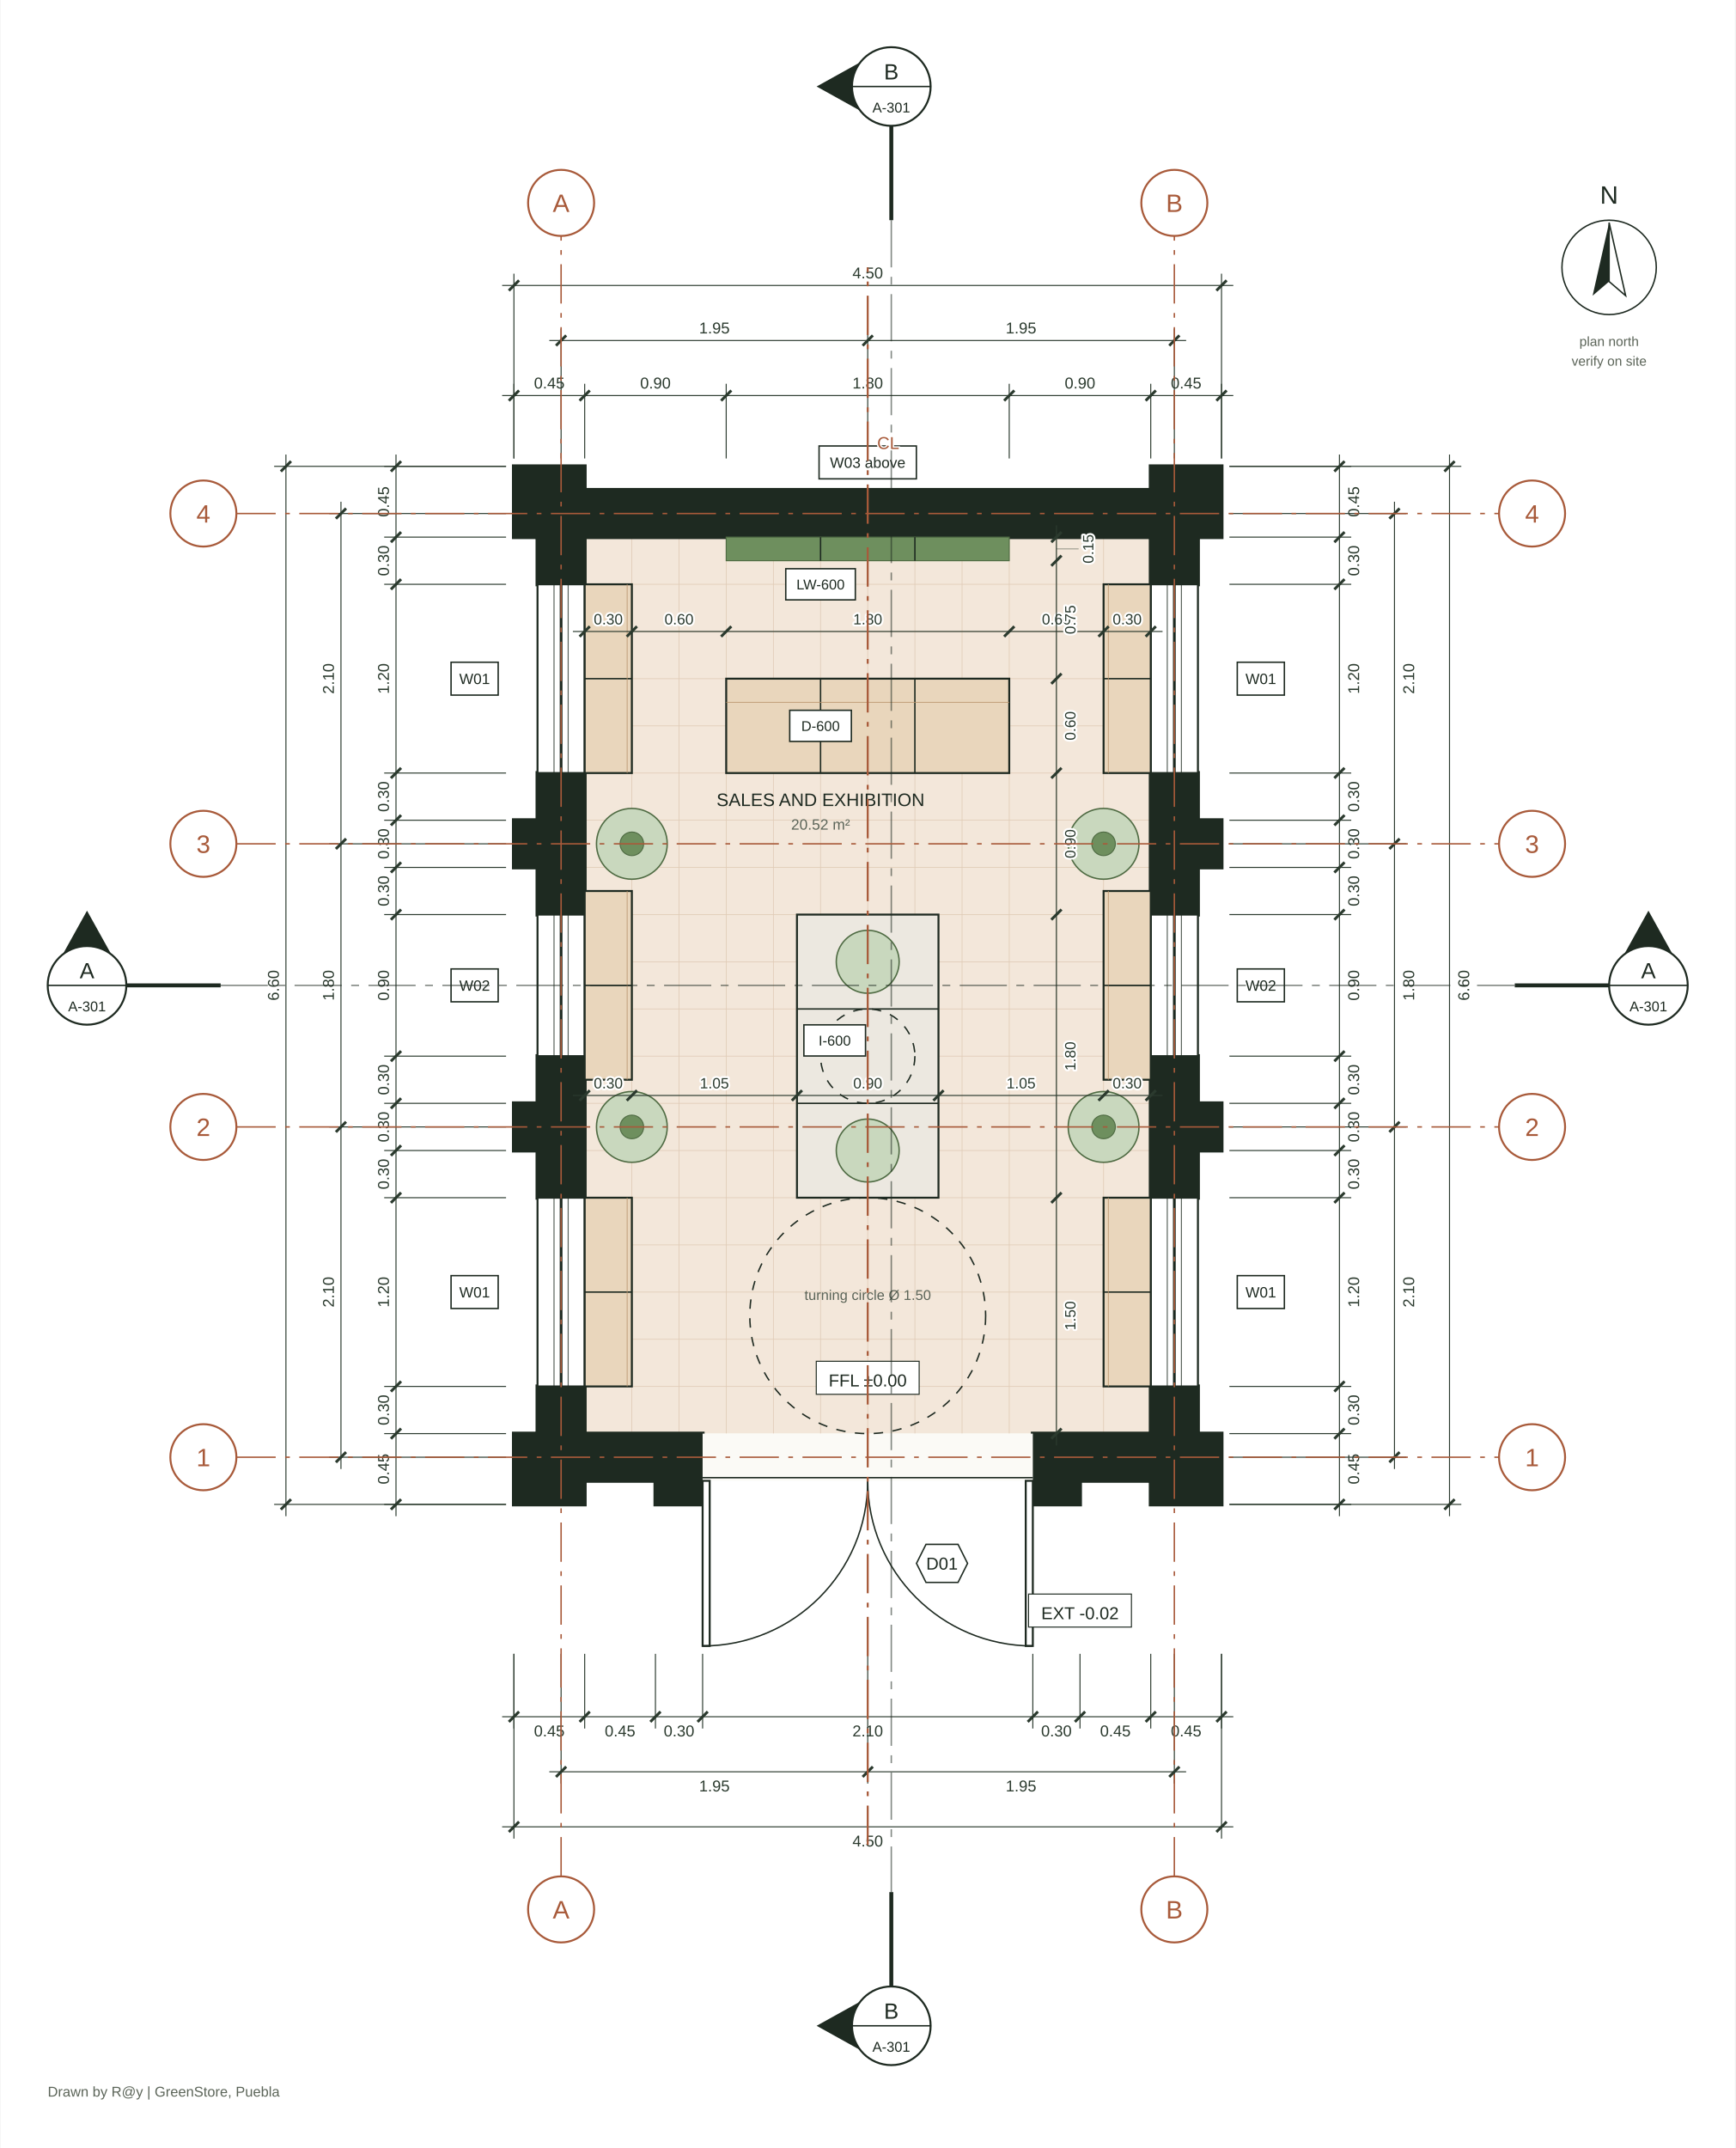
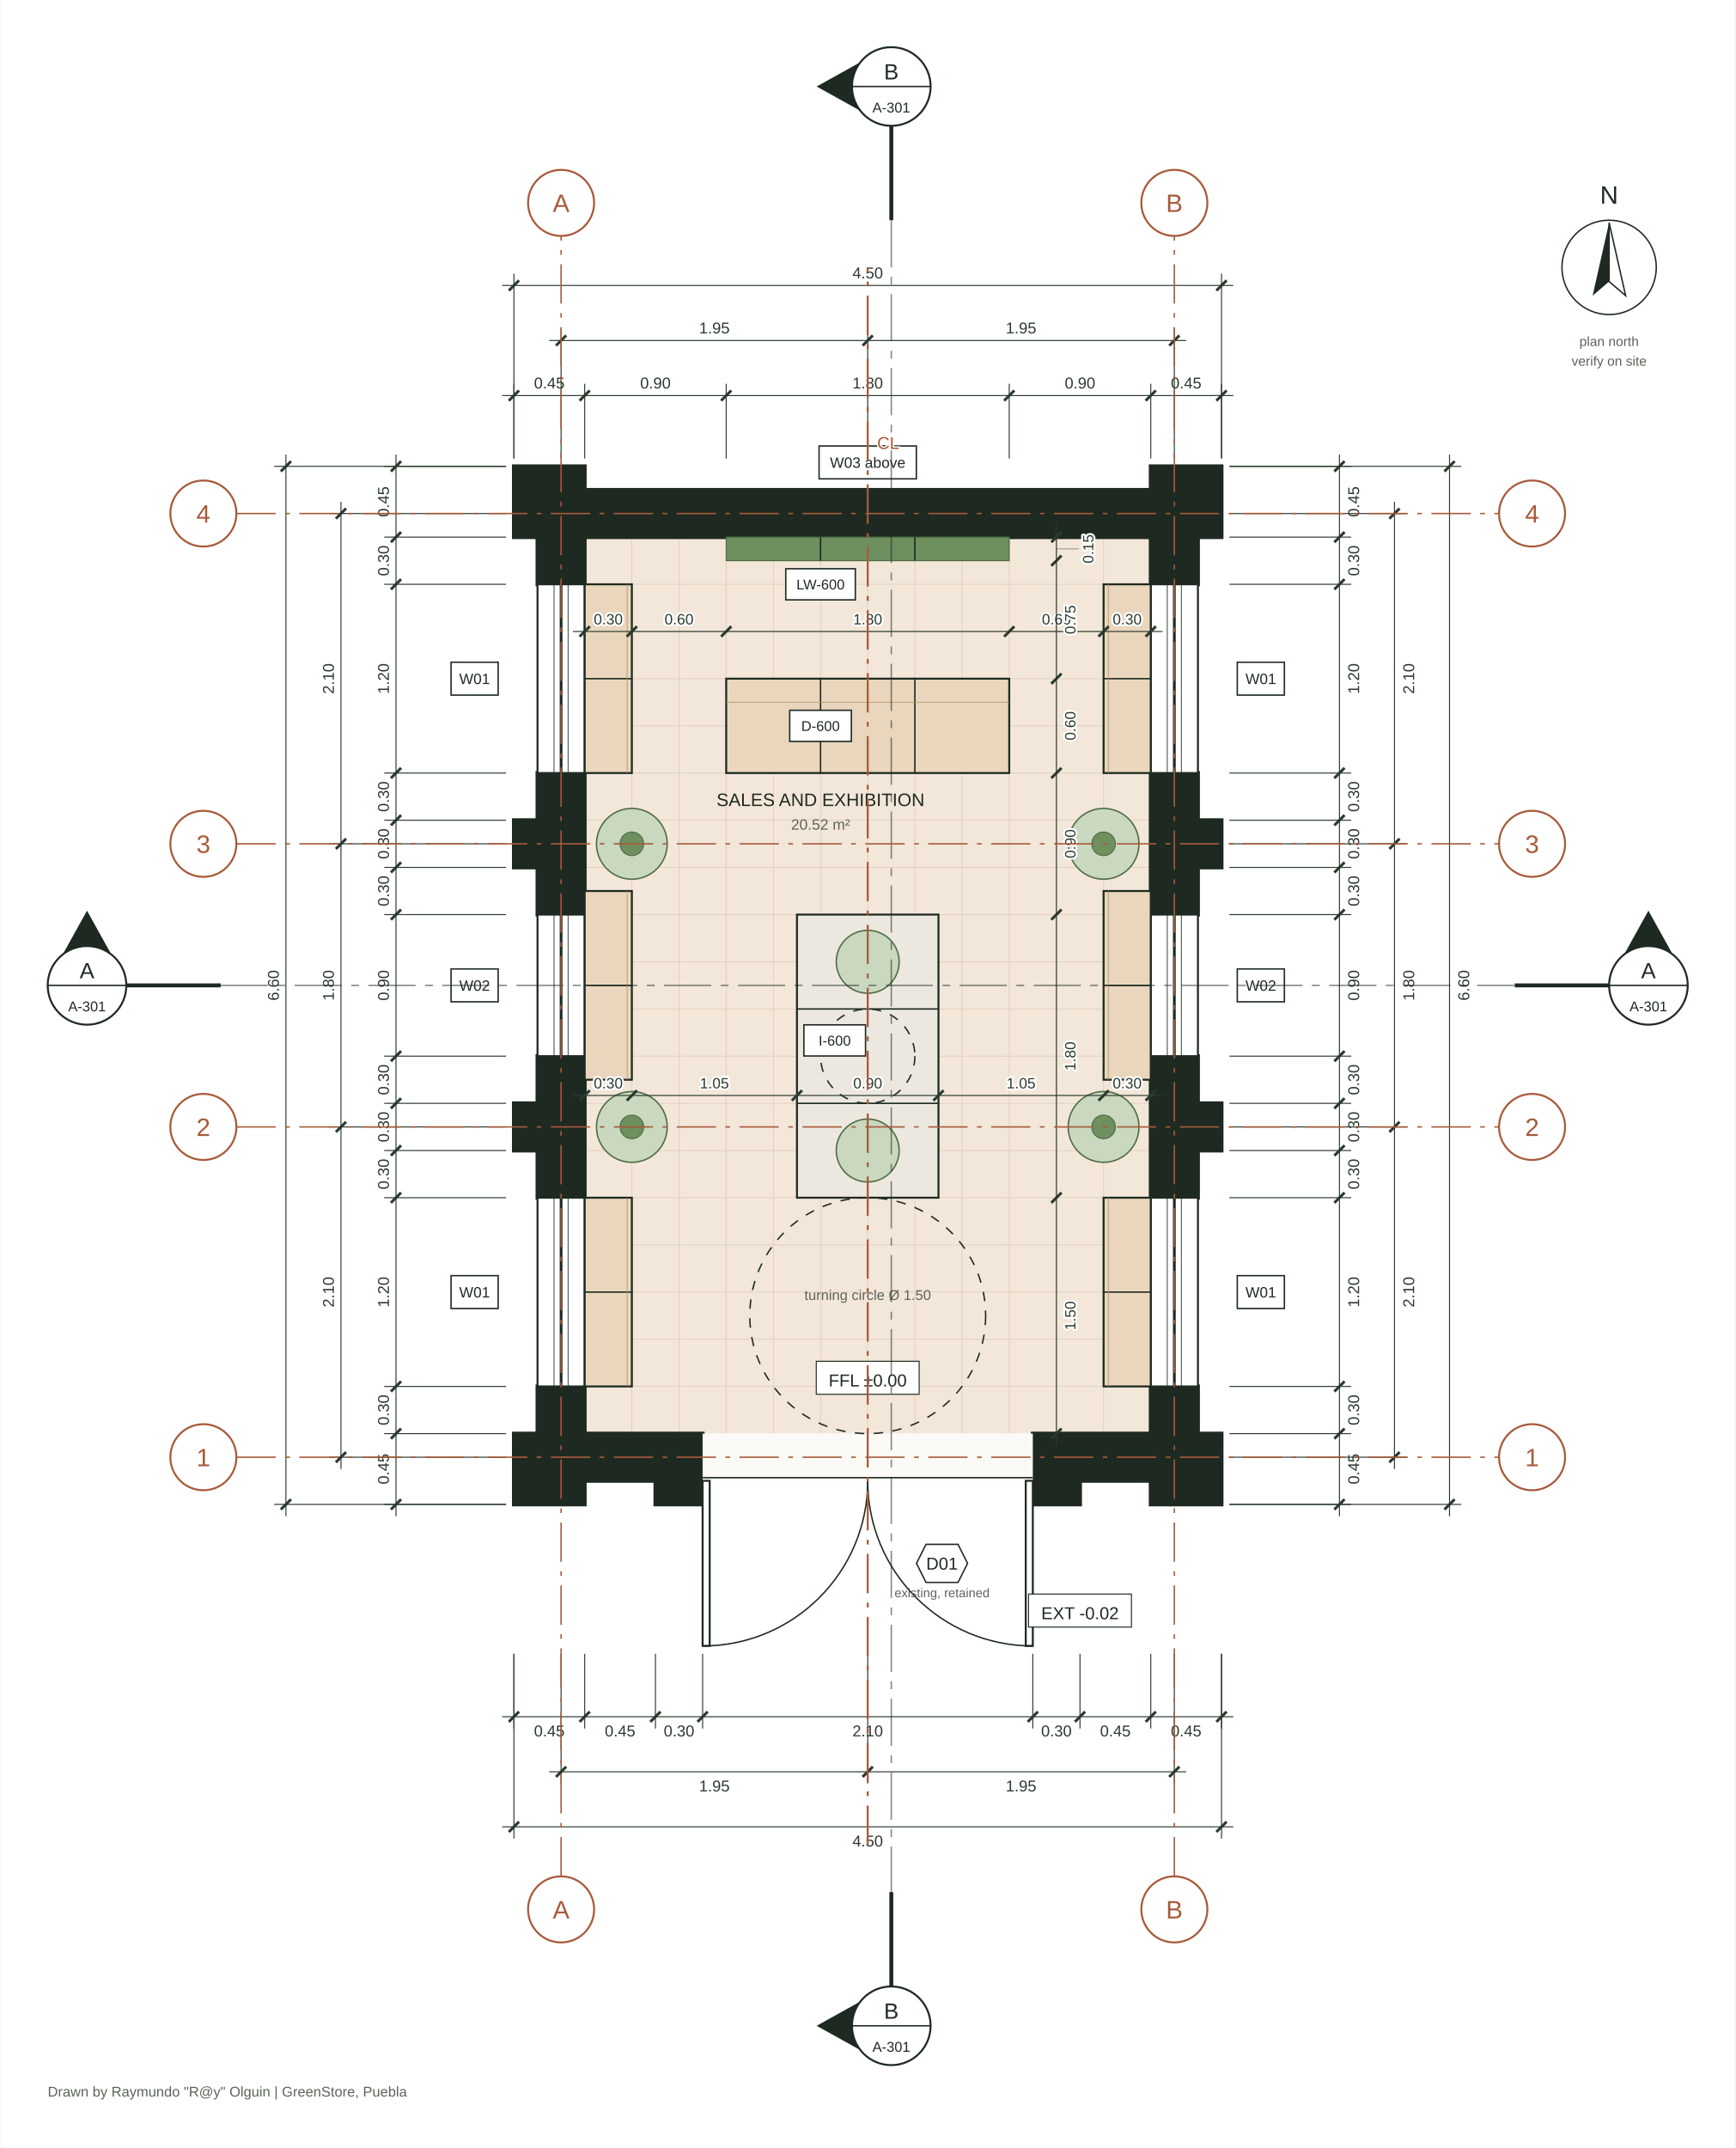
- <svg xmlns="http://www.w3.org/2000/svg" viewBox="-3715 -9115 11030 13657" width="834" height="1032" role="img" aria-label="Dimensioned floor plan at 1:50 with axes A-B and 1-4: new 2.10 m double entrance door on the main axis, central island, modular shelving in front of the side windows, counter and living wall, three levels of dimensions on every side">
+ <svg xmlns="http://www.w3.org/2000/svg" viewBox="-3715 -9115 11030 13657" width="834" height="1032" role="img" aria-label="Dimensioned floor plan at 1:50 with axes A-B and 1-4: existing 2.10 m double entrance door, retained on the main axis, central island, modular shelving in front of the side windows, counter and living wall, three levels of dimensions on every side">
  <defs>
    <style>
.cutfill{fill:#1E2A21;stroke:#1E2A21;stroke-width:25}
.cut{stroke:#1E2A21;stroke-width:35;stroke-dasharray:300 60 50 60;fill:none}
.heavy{stroke:#1E2A21;stroke-width:25;fill:none}
.med{stroke:#1E2A21;stroke-width:17.5;fill:none}
.thin{stroke:#1E2A21;stroke-width:9;fill:none}
.fine{stroke:#1E2A21;stroke-width:6.5;fill:none;opacity:.75}
.hidden{stroke:#1E2A21;stroke-width:9;fill:none;stroke-dasharray:60 60}
.solid{fill:#1E2A21;stroke:none}
.axis{stroke:#A85A3A;stroke-width:9;stroke-dasharray:250 60 30 60;fill:none}
.cl{stroke:#A85A3A;stroke-width:12.5;stroke-dasharray:250 60 30 60;fill:none}
.bubble{fill:#FFFFFF;stroke:#A85A3A;stroke-width:12.5}
.bubt{fill:#A85A3A;font-family:Jost, 'Helvetica Neue', Arial, sans-serif;paint-order:stroke;stroke:#FFFFFF;stroke-width:17.5}
.dim{stroke:#2B3A2E;stroke-width:6.5;fill:none}
.leader{stroke:#2B3A2E;stroke-width:4.5;fill:none;opacity:.6}
.tick{stroke:#2B3A2E;stroke-width:17.5}
.dimt{fill:#2B3A2E;font-family:Jost, 'Helvetica Neue', Arial, sans-serif;paint-order:stroke;stroke:#FFFFFF;stroke-width:25;stroke-linejoin:round}
.t{fill:#1E2A21;font-family:Jost, 'Helvetica Neue', Arial, sans-serif}
.sub{fill:#5B6458;font-family:Jost, 'Helvetica Neue', Arial, sans-serif}
.lvlt{fill:#1E2A21;font-family:Jost, 'Helvetica Neue', Arial, sans-serif;font-weight:500}
.lvll{fill:#5B6458;font-family:Jost, 'Helvetica Neue', Arial, sans-serif}
.lvltri{fill:#1E2A21}
.lvlbox{fill:#FFFFFF;stroke:#1E2A21;stroke-width:6.5}
.tagbox{fill:#FFFFFF;stroke:#1E2A21;stroke-width:9}
.tagt{fill:#1E2A21;font-family:Jost, 'Helvetica Neue', Arial, sans-serif;font-weight:500}
.floor{fill:#F3E7DA;stroke:none}
.tile{stroke:#E0CBB6;stroke-width:4.5;fill:none}
.grid600{stroke:#C79C7D;stroke-width:6.5;fill:none}
.wood{fill:#E9D6BC;stroke:#1E2A21;stroke-width:12.5}
.woodl{stroke:#B8936B;stroke-width:4.5;fill:none}
.stone{fill:#ECE8E0;stroke:#1E2A21;stroke-width:12.5}
.glass{fill:#E3EEF0;stroke:#1E2A21;stroke-width:6.5}
.green{fill:#6E8F5E;stroke:#4F6B43;stroke-width:6.5}
.greenl{fill:#C9D8BE;stroke:#4F6B43;stroke-width:9}
.soil{fill:#8B6A4E;stroke:none}
.earth{fill:url(#earth);stroke:none}
.white{fill:#FFFFFF;stroke:#1E2A21;stroke-width:12.5}
.paper{fill:#FBFAF6;stroke:none}
.water{stroke:#3F7FA8;stroke-width:17.5;fill:none}
.drip{stroke:#3F7FA8;stroke-width:17.5;fill:none;stroke-dasharray:17.5 60;stroke-linecap:round}
.drain{stroke:#8B5E3C;stroke-width:12.5;fill:none;stroke-dasharray:60 30}
.circuit{stroke:#55605A;stroke-width:6.5;fill:none;stroke-dasharray:30 30}
.light{fill:#F2D58C;stroke:#1E2A21;stroke-width:9}
.cove{stroke:#C9922E;stroke-width:25;fill:none}
.zone{stroke:none}
.path{fill:#E6DCCB;stroke:#B9A88E;stroke-width:6.5}
.plaza{fill:#E9C9AE;stroke:#B98E6C;stroke-width:6.5}
.bed{stroke:#4F6B43;stroke-width:9}
.canopy{fill:#6E8F5E;fill-opacity:.22;stroke:#4F6B43;stroke-width:9;stroke-dasharray:60 30}
</style>
    <pattern id="earth" patternUnits="userSpaceOnUse" width="75" height="75" patternTransform="rotate(45)">
      <line x1="0" y1="0" x2="0" y2="75" stroke="#8B6A4E" stroke-width="6" />
    </pattern>
  </defs>
  <rect x="-3715" y="-9115" width="11030" height="13657" fill="#FFFFFF" />
  <rect x="0" y="-5700" width="3600" height="5700" class="floor" />
  <line x1="300" y1="0" x2="300" y2="-5700" class="tile" />
  <line x1="600" y1="0" x2="600" y2="-5700" class="tile" />
  <line x1="900" y1="0" x2="900" y2="-5700" class="tile" />
  <line x1="1200" y1="0" x2="1200" y2="-5700" class="tile" />
  <line x1="1500" y1="0" x2="1500" y2="-5700" class="tile" />
  <line x1="1800" y1="0" x2="1800" y2="-5700" class="tile" />
  <line x1="2100" y1="0" x2="2100" y2="-5700" class="tile" />
  <line x1="2400" y1="0" x2="2400" y2="-5700" class="tile" />
  <line x1="2700" y1="0" x2="2700" y2="-5700" class="tile" />
  <line x1="3000" y1="0" x2="3000" y2="-5700" class="tile" />
  <line x1="3300" y1="0" x2="3300" y2="-5700" class="tile" />
  <line x1="0" y1="-300" x2="3600" y2="-300" class="tile" />
  <line x1="0" y1="-600" x2="3600" y2="-600" class="tile" />
  <line x1="0" y1="-900" x2="3600" y2="-900" class="tile" />
  <line x1="0" y1="-1200" x2="3600" y2="-1200" class="tile" />
  <line x1="0" y1="-1500" x2="3600" y2="-1500" class="tile" />
  <line x1="0" y1="-1800" x2="3600" y2="-1800" class="tile" />
  <line x1="0" y1="-2100" x2="3600" y2="-2100" class="tile" />
  <line x1="0" y1="-2400" x2="3600" y2="-2400" class="tile" />
  <line x1="0" y1="-2700" x2="3600" y2="-2700" class="tile" />
  <line x1="0" y1="-3000" x2="3600" y2="-3000" class="tile" />
  <line x1="0" y1="-3300" x2="3600" y2="-3300" class="tile" />
  <line x1="0" y1="-3600" x2="3600" y2="-3600" class="tile" />
  <line x1="0" y1="-3900" x2="3600" y2="-3900" class="tile" />
  <line x1="0" y1="-4200" x2="3600" y2="-4200" class="tile" />
  <line x1="0" y1="-4500" x2="3600" y2="-4500" class="tile" />
  <line x1="0" y1="-4800" x2="3600" y2="-4800" class="tile" />
  <line x1="0" y1="-5100" x2="3600" y2="-5100" class="tile" />
  <line x1="0" y1="-5400" x2="3600" y2="-5400" class="tile" />
  <rect x="-300" y="0" width="1050" height="300" class="cutfill" />
  <rect x="2850" y="0" width="1050" height="300" class="cutfill" />
  <rect x="-300" y="-6000" width="4200" height="300" class="cutfill" />
  <rect x="-300" y="-300" width="300" height="600" class="cutfill" />
  <rect x="-300" y="-2400" width="300" height="900" class="cutfill" />
  <rect x="-300" y="-4200" width="300" height="900" class="cutfill" />
  <rect x="-300" y="-6000" width="300" height="600" class="cutfill" />
  <rect x="-300" y="-1500" width="300" height="1200" class="white" />
  <line x1="-150" y1="-300" x2="-150" y2="-1500" class="med" />
  <line x1="-195" y1="-300" x2="-195" y2="-1500" class="fine" />
  <line x1="-105" y1="-300" x2="-105" y2="-1500" class="fine" />
  <rect x="-300" y="-3300" width="300" height="900" class="white" />
  <line x1="-150" y1="-2400" x2="-150" y2="-3300" class="med" />
  <line x1="-195" y1="-2400" x2="-195" y2="-3300" class="fine" />
  <line x1="-105" y1="-2400" x2="-105" y2="-3300" class="fine" />
  <rect x="-300" y="-5400" width="300" height="1200" class="white" />
  <line x1="-150" y1="-4200" x2="-150" y2="-5400" class="med" />
  <line x1="-195" y1="-4200" x2="-195" y2="-5400" class="fine" />
  <line x1="-105" y1="-4200" x2="-105" y2="-5400" class="fine" />
  <rect x="3600" y="-300" width="300" height="600" class="cutfill" />
  <rect x="3600" y="-2400" width="300" height="900" class="cutfill" />
  <rect x="3600" y="-4200" width="300" height="900" class="cutfill" />
  <rect x="3600" y="-6000" width="300" height="600" class="cutfill" />
  <rect x="3600" y="-1500" width="300" height="1200" class="white" />
  <line x1="3750" y1="-300" x2="3750" y2="-1500" class="med" />
  <line x1="3705" y1="-300" x2="3705" y2="-1500" class="fine" />
  <line x1="3795" y1="-300" x2="3795" y2="-1500" class="fine" />
  <rect x="3600" y="-3300" width="300" height="900" class="white" />
  <line x1="3750" y1="-2400" x2="3750" y2="-3300" class="med" />
  <line x1="3705" y1="-2400" x2="3705" y2="-3300" class="fine" />
  <line x1="3795" y1="-2400" x2="3795" y2="-3300" class="fine" />
  <rect x="3600" y="-5400" width="300" height="1200" class="white" />
  <line x1="3750" y1="-4200" x2="3750" y2="-5400" class="med" />
  <line x1="3705" y1="-4200" x2="3705" y2="-5400" class="fine" />
  <line x1="3795" y1="-4200" x2="3795" y2="-5400" class="fine" />
  <rect x="-450" y="0" width="450" height="450" class="cutfill" />
  <rect x="3600" y="0" width="450" height="450" class="cutfill" />
  <rect x="-450" y="-6150" width="450" height="450" class="cutfill" />
  <rect x="3600" y="-6150" width="450" height="450" class="cutfill" />
  <rect x="-450" y="-2100" width="150" height="300" class="cutfill" />
  <rect x="3900" y="-2100" width="150" height="300" class="cutfill" />
  <rect x="-450" y="-3900" width="150" height="300" class="cutfill" />
  <rect x="3900" y="-3900" width="150" height="300" class="cutfill" />
  <rect x="450" y="300" width="300" height="150" class="cutfill" />
  <rect x="2850" y="300" width="300" height="150" class="cutfill" />
  <line x1="900" y1="-5850" x2="2700" y2="-5850" class="hidden" />
  <rect x="750" y="0" width="2100" height="300" class="paper" />
  <line x1="750" y1="280" x2="2850" y2="280" class="thin" />
  <rect x="750" y="300" width="45" height="1050" class="white" />
  <path d="M1800,300 A1050 1050 0 0 1 750,1350" class="thin" />
  <rect x="2805" y="300" width="45" height="1050" class="white" />
  <path d="M1800,300 A1050 1050 0 0 0 2850,1350" class="thin" />
  <polygon points="2110.1,825 2170.6,704 2374.4,704 2434.9,825 2374.4,946 2170.6,946" class="tagbox" />
  <text x="2272.5" y="864.6" text-anchor="middle" class="tagt" style="font-size:110px">D01</text>
+   <text x="2272.5" y="1040" text-anchor="middle" class="sub" style="font-size:80px">existing, retained</text>
  <rect x="0" y="-1500" width="300" height="1200" class="wood" />
  <line x1="0" y1="-900" x2="300" y2="-900" class="thin" />
  <line x1="270" y1="-300" x2="270" y2="-1500" class="woodl" />
  <rect x="0" y="-3450" width="300" height="1200" class="wood" />
  <line x1="0" y1="-2850" x2="300" y2="-2850" class="thin" />
  <line x1="270" y1="-2250" x2="270" y2="-3450" class="woodl" />
  <rect x="0" y="-5400" width="300" height="1200" class="wood" />
  <line x1="0" y1="-4800" x2="300" y2="-4800" class="thin" />
  <line x1="270" y1="-4200" x2="270" y2="-5400" class="woodl" />
  <rect x="3300" y="-1500" width="300" height="1200" class="wood" />
  <line x1="3300" y1="-900" x2="3600" y2="-900" class="thin" />
  <line x1="3330" y1="-300" x2="3330" y2="-1500" class="woodl" />
  <rect x="3300" y="-3450" width="300" height="1200" class="wood" />
  <line x1="3300" y1="-2850" x2="3600" y2="-2850" class="thin" />
  <line x1="3330" y1="-2250" x2="3330" y2="-3450" class="woodl" />
  <rect x="3300" y="-5400" width="300" height="1200" class="wood" />
  <line x1="3300" y1="-4800" x2="3600" y2="-4800" class="thin" />
  <line x1="3330" y1="-4200" x2="3330" y2="-5400" class="woodl" />
  <rect x="1350" y="-3300" width="900" height="1800" class="stone" />
  <line x1="1350" y1="-2100" x2="2250" y2="-2100" class="thin" />
  <line x1="1350" y1="-2700" x2="2250" y2="-2700" class="thin" />
  <circle cx="1800" cy="-1800" r="200" class="greenl" />
  <circle cx="1800" cy="-3000" r="200" class="greenl" />
  <rect x="900" y="-4800" width="1800" height="600" class="wood" />
  <line x1="1500" y1="-4200" x2="1500" y2="-4800" class="thin" />
  <line x1="2100" y1="-4200" x2="2100" y2="-4800" class="thin" />
  <line x1="900" y1="-4650" x2="2700" y2="-4650" class="woodl" />
  <rect x="900" y="-5700" width="1800" height="150" class="green" />
  <line x1="1500" y1="-5550" x2="1500" y2="-5700" class="thin" />
  <line x1="2100" y1="-5550" x2="2100" y2="-5700" class="thin" />
  <circle cx="300" cy="-1950" r="225" class="greenl" />
  <circle cx="300" cy="-1950" r="75" class="green" />
  <circle cx="300" cy="-3750" r="225" class="greenl" />
  <circle cx="300" cy="-3750" r="75" class="green" />
  <circle cx="3300" cy="-1950" r="225" class="greenl" />
  <circle cx="3300" cy="-1950" r="75" class="green" />
  <circle cx="3300" cy="-3750" r="225" class="greenl" />
  <circle cx="3300" cy="-3750" r="75" class="green" />
  <circle cx="1800" cy="-2400" r="300" class="hidden" />
  <line x1="-75" y1="-2150" x2="3675" y2="-2150" class="dim" />
  <line x1="-32.5" y1="-2117.5" x2="32.5" y2="-2182.5" class="tick" />
  <line x1="267.5" y1="-2117.5" x2="332.5" y2="-2182.5" class="tick" />
  <line x1="1317.5" y1="-2117.5" x2="1382.5" y2="-2182.5" class="tick" />
  <line x1="2217.5" y1="-2117.5" x2="2282.5" y2="-2182.5" class="tick" />
  <line x1="3267.5" y1="-2117.5" x2="3332.5" y2="-2182.5" class="tick" />
  <line x1="3567.5" y1="-2117.5" x2="3632.5" y2="-2182.5" class="tick" />
  <text x="150" y="-2195" text-anchor="middle" class="dimt" style="font-size:95px">0.30</text>
  <text x="825" y="-2195" text-anchor="middle" class="dimt" style="font-size:95px">1.05</text>
  <text x="1800" y="-2195" text-anchor="middle" class="dimt" style="font-size:95px">0.90</text>
  <text x="2775" y="-2195" text-anchor="middle" class="dimt" style="font-size:95px">1.05</text>
  <text x="3450" y="-2195" text-anchor="middle" class="dimt" style="font-size:95px">0.30</text>
  <line x1="-75" y1="-5100" x2="3675" y2="-5100" class="dim" />
  <line x1="-32.5" y1="-5067.5" x2="32.5" y2="-5132.5" class="tick" />
  <line x1="267.5" y1="-5067.5" x2="332.5" y2="-5132.5" class="tick" />
  <line x1="867.5" y1="-5067.5" x2="932.5" y2="-5132.5" class="tick" />
  <line x1="2667.5" y1="-5067.5" x2="2732.5" y2="-5132.5" class="tick" />
  <line x1="3267.5" y1="-5067.5" x2="3332.5" y2="-5132.5" class="tick" />
  <line x1="3567.5" y1="-5067.5" x2="3632.5" y2="-5132.5" class="tick" />
  <text x="150" y="-5145" text-anchor="middle" class="dimt" style="font-size:95px">0.30</text>
  <text x="600" y="-5145" text-anchor="middle" class="dimt" style="font-size:95px">0.60</text>
  <text x="1800" y="-5145" text-anchor="middle" class="dimt" style="font-size:95px">1.80</text>
  <text x="3000" y="-5145" text-anchor="middle" class="dimt" style="font-size:95px">0.60</text>
  <text x="3450" y="-5145" text-anchor="middle" class="dimt" style="font-size:95px">0.30</text>
  <line x1="3000" y1="75" x2="3000" y2="-5775" class="dim" />
  <line x1="2967.5" y1="32.5" x2="3032.5" y2="-32.5" class="tick" />
  <line x1="2967.5" y1="-1467.5" x2="3032.5" y2="-1532.5" class="tick" />
  <line x1="2967.5" y1="-3267.5" x2="3032.5" y2="-3332.5" class="tick" />
  <line x1="2967.5" y1="-4167.5" x2="3032.5" y2="-4232.5" class="tick" />
  <line x1="2967.5" y1="-4767.5" x2="3032.5" y2="-4832.5" class="tick" />
  <line x1="2967.5" y1="-5517.5" x2="3032.5" y2="-5582.5" class="tick" />
  <line x1="2967.5" y1="-5667.5" x2="3032.5" y2="-5732.5" class="tick" />
  <text x="3121" y="-750" text-anchor="middle" class="dimt" style="font-size:95px" transform="rotate(-90 3121 -750)">1.50</text>
  <text x="3121" y="-2400" text-anchor="middle" class="dimt" style="font-size:95px" transform="rotate(-90 3121 -2400)">1.80</text>
  <text x="3121" y="-3750" text-anchor="middle" class="dimt" style="font-size:95px" transform="rotate(-90 3121 -3750)">0.90</text>
  <text x="3121" y="-4500" text-anchor="middle" class="dimt" style="font-size:95px" transform="rotate(-90 3121 -4500)">0.60</text>
  <text x="3121" y="-5175" text-anchor="middle" class="dimt" style="font-size:95px" transform="rotate(-90 3121 -5175)">0.75</text>
  <text x="3235" y="-5625" text-anchor="middle" class="dimt" style="font-size:95px" transform="rotate(-90 3235 -5625)">0.15</text>
  <line x1="3000" y1="-5625" x2="3141.2" y2="-5625" class="leader" />
  <circle cx="1800" cy="-750" r="750" class="hidden" />
  <text x="1800" y="-850" text-anchor="middle" class="sub" style="font-size:90px">turning circle Ø 1.50</text>
  <text x="1500" y="-3990" text-anchor="middle" class="t" style="font-size:115px;font-weight:500">SALES AND EXHIBITION</text>
  <text x="1500" y="-3840" text-anchor="middle" class="sub" style="font-size:95px">20.52 m²</text>
  <rect x="1472.8" y="-460" width="654.4" height="210" class="lvlbox" />
  <text x="1800" y="-300" text-anchor="middle" class="lvlt" style="font-size:110px">FFL ±0.00</text>
  <rect x="2822.8" y="1020" width="654.4" height="210" class="lvlbox" />
  <text x="3150" y="1180" text-anchor="middle" class="lvlt" style="font-size:110px">EXT -0.02</text>
  <rect x="-849.8" y="-1004.5" width="299.6" height="209" class="tagbox" />
  <text x="-700" y="-865.8" text-anchor="middle" class="tagt" style="font-size:95px">W01</text>
  <rect x="4150.2" y="-1004.5" width="299.6" height="209" class="tagbox" />
  <text x="4300" y="-865.8" text-anchor="middle" class="tagt" style="font-size:95px">W01</text>
  <rect x="-849.8" y="-2954.5" width="299.6" height="209" class="tagbox" />
  <text x="-700" y="-2815.8" text-anchor="middle" class="tagt" style="font-size:95px">W02</text>
  <rect x="4150.2" y="-2954.5" width="299.6" height="209" class="tagbox" />
  <text x="4300" y="-2815.8" text-anchor="middle" class="tagt" style="font-size:95px">W02</text>
  <rect x="-849.8" y="-4904.5" width="299.6" height="209" class="tagbox" />
  <text x="-700" y="-4765.8" text-anchor="middle" class="tagt" style="font-size:95px">W01</text>
  <rect x="4150.2" y="-4904.5" width="299.6" height="209" class="tagbox" />
  <text x="4300" y="-4765.8" text-anchor="middle" class="tagt" style="font-size:95px">W01</text>
  <rect x="1490.6" y="-6279.5" width="618.8" height="209" class="tagbox" />
  <text x="1800" y="-6140.8" text-anchor="middle" class="tagt" style="font-size:95px">W03 above</text>
  <rect x="1394" y="-2599" width="392" height="198" class="tagbox" />
  <text x="1590" y="-2467.6" text-anchor="middle" class="tagt" style="font-size:90px">I-600</text>
  <rect x="1304" y="-4599" width="392" height="198" class="tagbox" />
  <text x="1500" y="-4467.6" text-anchor="middle" class="tagt" style="font-size:90px">D-600</text>
  <rect x="1278.8" y="-5499" width="442.4" height="198" class="tagbox" />
  <text x="1500" y="-5367.6" text-anchor="middle" class="tagt" style="font-size:90px">LW-600</text>
  <line x1="-525" y1="1800" x2="4125" y2="1800" class="dim" />
  <line x1="-450" y1="1400" x2="-450" y2="1875" class="dim" />
  <line x1="-482.5" y1="1832.5" x2="-417.5" y2="1767.5" class="tick" />
  <line x1="0" y1="1400" x2="0" y2="1875" class="dim" />
  <line x1="-32.5" y1="1832.5" x2="32.5" y2="1767.5" class="tick" />
  <line x1="450" y1="1400" x2="450" y2="1875" class="dim" />
  <line x1="417.5" y1="1832.5" x2="482.5" y2="1767.5" class="tick" />
  <line x1="750" y1="1400" x2="750" y2="1875" class="dim" />
  <line x1="717.5" y1="1832.5" x2="782.5" y2="1767.5" class="tick" />
  <line x1="2850" y1="1400" x2="2850" y2="1875" class="dim" />
  <line x1="2817.5" y1="1832.5" x2="2882.5" y2="1767.5" class="tick" />
  <line x1="3150" y1="1400" x2="3150" y2="1875" class="dim" />
  <line x1="3117.5" y1="1832.5" x2="3182.5" y2="1767.5" class="tick" />
  <line x1="3600" y1="1400" x2="3600" y2="1875" class="dim" />
  <line x1="3567.5" y1="1832.5" x2="3632.5" y2="1767.5" class="tick" />
  <line x1="4050" y1="1400" x2="4050" y2="1875" class="dim" />
  <line x1="4017.5" y1="1832.5" x2="4082.5" y2="1767.5" class="tick" />
  <text x="-225" y="1925" text-anchor="middle" class="dimt" style="font-size:100px">0.45</text>
  <text x="225" y="1925" text-anchor="middle" class="dimt" style="font-size:100px">0.45</text>
  <text x="600" y="1925" text-anchor="middle" class="dimt" style="font-size:100px">0.30</text>
  <text x="1800" y="1925" text-anchor="middle" class="dimt" style="font-size:100px">2.10</text>
  <text x="3000" y="1925" text-anchor="middle" class="dimt" style="font-size:100px">0.30</text>
  <text x="3375" y="1925" text-anchor="middle" class="dimt" style="font-size:100px">0.45</text>
  <text x="3825" y="1925" text-anchor="middle" class="dimt" style="font-size:100px">0.45</text>
  <line x1="-225" y1="2150" x2="3825" y2="2150" class="dim" />
  <line x1="-150" y1="1400" x2="-150" y2="2225" class="dim" />
  <line x1="-182.5" y1="2182.5" x2="-117.5" y2="2117.5" class="tick" />
  <line x1="1800" y1="1400" x2="1800" y2="2225" class="dim" />
  <line x1="1767.5" y1="2182.5" x2="1832.5" y2="2117.5" class="tick" />
  <line x1="3750" y1="1400" x2="3750" y2="2225" class="dim" />
  <line x1="3717.5" y1="2182.5" x2="3782.5" y2="2117.5" class="tick" />
  <text x="825" y="2275" text-anchor="middle" class="dimt" style="font-size:100px">1.95</text>
  <text x="2775" y="2275" text-anchor="middle" class="dimt" style="font-size:100px">1.95</text>
  <line x1="-525" y1="2500" x2="4125" y2="2500" class="dim" />
  <line x1="-450" y1="1400" x2="-450" y2="2575" class="dim" />
  <line x1="-482.5" y1="2532.5" x2="-417.5" y2="2467.5" class="tick" />
  <line x1="4050" y1="1400" x2="4050" y2="2575" class="dim" />
  <line x1="4017.5" y1="2532.5" x2="4082.5" y2="2467.5" class="tick" />
  <text x="1800" y="2625" text-anchor="middle" class="dimt" style="font-size:100px">4.50</text>
  <line x1="-525" y1="-6600" x2="4125" y2="-6600" class="dim" />
  <line x1="-450" y1="-6200" x2="-450" y2="-6675" class="dim" />
  <line x1="-482.5" y1="-6567.5" x2="-417.5" y2="-6632.5" class="tick" />
  <line x1="0" y1="-6200" x2="0" y2="-6675" class="dim" />
  <line x1="-32.5" y1="-6567.5" x2="32.5" y2="-6632.5" class="tick" />
  <line x1="900" y1="-6200" x2="900" y2="-6675" class="dim" />
  <line x1="867.5" y1="-6567.5" x2="932.5" y2="-6632.5" class="tick" />
  <line x1="2700" y1="-6200" x2="2700" y2="-6675" class="dim" />
  <line x1="2667.5" y1="-6567.5" x2="2732.5" y2="-6632.5" class="tick" />
  <line x1="3600" y1="-6200" x2="3600" y2="-6675" class="dim" />
  <line x1="3567.5" y1="-6567.5" x2="3632.5" y2="-6632.5" class="tick" />
  <line x1="4050" y1="-6200" x2="4050" y2="-6675" class="dim" />
  <line x1="4017.5" y1="-6567.5" x2="4082.5" y2="-6632.5" class="tick" />
  <text x="-225" y="-6645" text-anchor="middle" class="dimt" style="font-size:100px">0.45</text>
  <text x="450" y="-6645" text-anchor="middle" class="dimt" style="font-size:100px">0.90</text>
  <text x="1800" y="-6645" text-anchor="middle" class="dimt" style="font-size:100px">1.80</text>
  <text x="3150" y="-6645" text-anchor="middle" class="dimt" style="font-size:100px">0.90</text>
  <text x="3825" y="-6645" text-anchor="middle" class="dimt" style="font-size:100px">0.45</text>
  <line x1="-225" y1="-6950" x2="3825" y2="-6950" class="dim" />
  <line x1="-150" y1="-6200" x2="-150" y2="-7025" class="dim" />
  <line x1="-182.5" y1="-6917.5" x2="-117.5" y2="-6982.5" class="tick" />
  <line x1="1800" y1="-6200" x2="1800" y2="-7025" class="dim" />
  <line x1="1767.5" y1="-6917.5" x2="1832.5" y2="-6982.5" class="tick" />
  <line x1="3750" y1="-6200" x2="3750" y2="-7025" class="dim" />
  <line x1="3717.5" y1="-6917.5" x2="3782.5" y2="-6982.5" class="tick" />
  <text x="825" y="-6995" text-anchor="middle" class="dimt" style="font-size:100px">1.95</text>
  <text x="2775" y="-6995" text-anchor="middle" class="dimt" style="font-size:100px">1.95</text>
  <line x1="-525" y1="-7300" x2="4125" y2="-7300" class="dim" />
  <line x1="-450" y1="-6200" x2="-450" y2="-7375" class="dim" />
  <line x1="-482.5" y1="-7267.5" x2="-417.5" y2="-7332.5" class="tick" />
  <line x1="4050" y1="-6200" x2="4050" y2="-7375" class="dim" />
  <line x1="4017.5" y1="-7267.5" x2="4082.5" y2="-7332.5" class="tick" />
  <text x="1800" y="-7345" text-anchor="middle" class="dimt" style="font-size:100px">4.50</text>
  <line x1="-1200" y1="525" x2="-1200" y2="-6225" class="dim" />
  <line x1="-500" y1="450" x2="-1275" y2="450" class="dim" />
  <line x1="-1232.5" y1="482.5" x2="-1167.5" y2="417.5" class="tick" />
  <line x1="-500" y1="0" x2="-1275" y2="0" class="dim" />
  <line x1="-1232.5" y1="32.5" x2="-1167.5" y2="-32.5" class="tick" />
  <line x1="-500" y1="-300" x2="-1275" y2="-300" class="dim" />
  <line x1="-1232.5" y1="-267.5" x2="-1167.5" y2="-332.5" class="tick" />
  <line x1="-500" y1="-1500" x2="-1275" y2="-1500" class="dim" />
  <line x1="-1232.5" y1="-1467.5" x2="-1167.5" y2="-1532.5" class="tick" />
  <line x1="-500" y1="-1800" x2="-1275" y2="-1800" class="dim" />
  <line x1="-1232.5" y1="-1767.5" x2="-1167.5" y2="-1832.5" class="tick" />
  <line x1="-500" y1="-2100" x2="-1275" y2="-2100" class="dim" />
  <line x1="-1232.5" y1="-2067.5" x2="-1167.5" y2="-2132.5" class="tick" />
  <line x1="-500" y1="-2400" x2="-1275" y2="-2400" class="dim" />
  <line x1="-1232.5" y1="-2367.5" x2="-1167.5" y2="-2432.5" class="tick" />
  <line x1="-500" y1="-3300" x2="-1275" y2="-3300" class="dim" />
  <line x1="-1232.5" y1="-3267.5" x2="-1167.5" y2="-3332.5" class="tick" />
  <line x1="-500" y1="-3600" x2="-1275" y2="-3600" class="dim" />
  <line x1="-1232.5" y1="-3567.5" x2="-1167.5" y2="-3632.5" class="tick" />
  <line x1="-500" y1="-3900" x2="-1275" y2="-3900" class="dim" />
  <line x1="-1232.5" y1="-3867.5" x2="-1167.5" y2="-3932.5" class="tick" />
  <line x1="-500" y1="-4200" x2="-1275" y2="-4200" class="dim" />
  <line x1="-1232.5" y1="-4167.5" x2="-1167.5" y2="-4232.5" class="tick" />
  <line x1="-500" y1="-5400" x2="-1275" y2="-5400" class="dim" />
  <line x1="-1232.5" y1="-5367.5" x2="-1167.5" y2="-5432.5" class="tick" />
  <line x1="-500" y1="-5700" x2="-1275" y2="-5700" class="dim" />
  <line x1="-1232.5" y1="-5667.5" x2="-1167.5" y2="-5732.5" class="tick" />
  <line x1="-500" y1="-6150" x2="-1275" y2="-6150" class="dim" />
  <line x1="-1232.5" y1="-6117.5" x2="-1167.5" y2="-6182.5" class="tick" />
  <text x="-1245" y="225" text-anchor="middle" class="dimt" style="font-size:100px" transform="rotate(-90 -1245 225)">0.45</text>
  <text x="-1245" y="-150" text-anchor="middle" class="dimt" style="font-size:100px" transform="rotate(-90 -1245 -150)">0.30</text>
  <text x="-1245" y="-900" text-anchor="middle" class="dimt" style="font-size:100px" transform="rotate(-90 -1245 -900)">1.20</text>
  <text x="-1245" y="-1650" text-anchor="middle" class="dimt" style="font-size:100px" transform="rotate(-90 -1245 -1650)">0.30</text>
  <text x="-1245" y="-1950" text-anchor="middle" class="dimt" style="font-size:100px" transform="rotate(-90 -1245 -1950)">0.30</text>
  <text x="-1245" y="-2250" text-anchor="middle" class="dimt" style="font-size:100px" transform="rotate(-90 -1245 -2250)">0.30</text>
  <text x="-1245" y="-2850" text-anchor="middle" class="dimt" style="font-size:100px" transform="rotate(-90 -1245 -2850)">0.90</text>
  <text x="-1245" y="-3450" text-anchor="middle" class="dimt" style="font-size:100px" transform="rotate(-90 -1245 -3450)">0.30</text>
  <text x="-1245" y="-3750" text-anchor="middle" class="dimt" style="font-size:100px" transform="rotate(-90 -1245 -3750)">0.30</text>
  <text x="-1245" y="-4050" text-anchor="middle" class="dimt" style="font-size:100px" transform="rotate(-90 -1245 -4050)">0.30</text>
  <text x="-1245" y="-4800" text-anchor="middle" class="dimt" style="font-size:100px" transform="rotate(-90 -1245 -4800)">1.20</text>
  <text x="-1245" y="-5550" text-anchor="middle" class="dimt" style="font-size:100px" transform="rotate(-90 -1245 -5550)">0.30</text>
  <text x="-1245" y="-5925" text-anchor="middle" class="dimt" style="font-size:100px" transform="rotate(-90 -1245 -5925)">0.45</text>
  <line x1="-1550" y1="225" x2="-1550" y2="-5925" class="dim" />
  <line x1="-500" y1="150" x2="-1625" y2="150" class="dim" />
  <line x1="-1582.5" y1="182.5" x2="-1517.5" y2="117.5" class="tick" />
  <line x1="-500" y1="-1950" x2="-1625" y2="-1950" class="dim" />
  <line x1="-1582.5" y1="-1917.5" x2="-1517.5" y2="-1982.5" class="tick" />
  <line x1="-500" y1="-3750" x2="-1625" y2="-3750" class="dim" />
  <line x1="-1582.5" y1="-3717.5" x2="-1517.5" y2="-3782.5" class="tick" />
  <line x1="-500" y1="-5850" x2="-1625" y2="-5850" class="dim" />
  <line x1="-1582.5" y1="-5817.5" x2="-1517.5" y2="-5882.5" class="tick" />
  <text x="-1595" y="-900" text-anchor="middle" class="dimt" style="font-size:100px" transform="rotate(-90 -1595 -900)">2.10</text>
  <text x="-1595" y="-2850" text-anchor="middle" class="dimt" style="font-size:100px" transform="rotate(-90 -1595 -2850)">1.80</text>
  <text x="-1595" y="-4800" text-anchor="middle" class="dimt" style="font-size:100px" transform="rotate(-90 -1595 -4800)">2.10</text>
  <line x1="-1900" y1="525" x2="-1900" y2="-6225" class="dim" />
  <line x1="-500" y1="450" x2="-1975" y2="450" class="dim" />
  <line x1="-1932.5" y1="482.5" x2="-1867.5" y2="417.5" class="tick" />
  <line x1="-500" y1="-6150" x2="-1975" y2="-6150" class="dim" />
  <line x1="-1932.5" y1="-6117.5" x2="-1867.5" y2="-6182.5" class="tick" />
  <text x="-1945" y="-2850" text-anchor="middle" class="dimt" style="font-size:100px" transform="rotate(-90 -1945 -2850)">6.60</text>
  <line x1="4800" y1="525" x2="4800" y2="-6225" class="dim" />
  <line x1="4100" y1="450" x2="4875" y2="450" class="dim" />
  <line x1="4767.5" y1="482.5" x2="4832.5" y2="417.5" class="tick" />
  <line x1="4100" y1="0" x2="4875" y2="0" class="dim" />
  <line x1="4767.5" y1="32.5" x2="4832.5" y2="-32.5" class="tick" />
  <line x1="4100" y1="-300" x2="4875" y2="-300" class="dim" />
  <line x1="4767.5" y1="-267.5" x2="4832.5" y2="-332.5" class="tick" />
  <line x1="4100" y1="-1500" x2="4875" y2="-1500" class="dim" />
  <line x1="4767.5" y1="-1467.5" x2="4832.5" y2="-1532.5" class="tick" />
  <line x1="4100" y1="-1800" x2="4875" y2="-1800" class="dim" />
  <line x1="4767.5" y1="-1767.5" x2="4832.5" y2="-1832.5" class="tick" />
  <line x1="4100" y1="-2100" x2="4875" y2="-2100" class="dim" />
  <line x1="4767.5" y1="-2067.5" x2="4832.5" y2="-2132.5" class="tick" />
  <line x1="4100" y1="-2400" x2="4875" y2="-2400" class="dim" />
  <line x1="4767.5" y1="-2367.5" x2="4832.5" y2="-2432.5" class="tick" />
  <line x1="4100" y1="-3300" x2="4875" y2="-3300" class="dim" />
  <line x1="4767.5" y1="-3267.5" x2="4832.5" y2="-3332.5" class="tick" />
  <line x1="4100" y1="-3600" x2="4875" y2="-3600" class="dim" />
  <line x1="4767.5" y1="-3567.5" x2="4832.5" y2="-3632.5" class="tick" />
  <line x1="4100" y1="-3900" x2="4875" y2="-3900" class="dim" />
  <line x1="4767.5" y1="-3867.5" x2="4832.5" y2="-3932.5" class="tick" />
  <line x1="4100" y1="-4200" x2="4875" y2="-4200" class="dim" />
  <line x1="4767.5" y1="-4167.5" x2="4832.5" y2="-4232.5" class="tick" />
  <line x1="4100" y1="-5400" x2="4875" y2="-5400" class="dim" />
  <line x1="4767.5" y1="-5367.5" x2="4832.5" y2="-5432.5" class="tick" />
  <line x1="4100" y1="-5700" x2="4875" y2="-5700" class="dim" />
  <line x1="4767.5" y1="-5667.5" x2="4832.5" y2="-5732.5" class="tick" />
  <line x1="4100" y1="-6150" x2="4875" y2="-6150" class="dim" />
  <line x1="4767.5" y1="-6117.5" x2="4832.5" y2="-6182.5" class="tick" />
  <text x="4925" y="225" text-anchor="middle" class="dimt" style="font-size:100px" transform="rotate(-90 4925 225)">0.45</text>
  <text x="4925" y="-150" text-anchor="middle" class="dimt" style="font-size:100px" transform="rotate(-90 4925 -150)">0.30</text>
  <text x="4925" y="-900" text-anchor="middle" class="dimt" style="font-size:100px" transform="rotate(-90 4925 -900)">1.20</text>
  <text x="4925" y="-1650" text-anchor="middle" class="dimt" style="font-size:100px" transform="rotate(-90 4925 -1650)">0.30</text>
  <text x="4925" y="-1950" text-anchor="middle" class="dimt" style="font-size:100px" transform="rotate(-90 4925 -1950)">0.30</text>
  <text x="4925" y="-2250" text-anchor="middle" class="dimt" style="font-size:100px" transform="rotate(-90 4925 -2250)">0.30</text>
  <text x="4925" y="-2850" text-anchor="middle" class="dimt" style="font-size:100px" transform="rotate(-90 4925 -2850)">0.90</text>
  <text x="4925" y="-3450" text-anchor="middle" class="dimt" style="font-size:100px" transform="rotate(-90 4925 -3450)">0.30</text>
  <text x="4925" y="-3750" text-anchor="middle" class="dimt" style="font-size:100px" transform="rotate(-90 4925 -3750)">0.30</text>
  <text x="4925" y="-4050" text-anchor="middle" class="dimt" style="font-size:100px" transform="rotate(-90 4925 -4050)">0.30</text>
  <text x="4925" y="-4800" text-anchor="middle" class="dimt" style="font-size:100px" transform="rotate(-90 4925 -4800)">1.20</text>
  <text x="4925" y="-5550" text-anchor="middle" class="dimt" style="font-size:100px" transform="rotate(-90 4925 -5550)">0.30</text>
  <text x="4925" y="-5925" text-anchor="middle" class="dimt" style="font-size:100px" transform="rotate(-90 4925 -5925)">0.45</text>
  <line x1="5150" y1="225" x2="5150" y2="-5925" class="dim" />
  <line x1="4100" y1="150" x2="5225" y2="150" class="dim" />
  <line x1="5117.5" y1="182.5" x2="5182.5" y2="117.5" class="tick" />
  <line x1="4100" y1="-1950" x2="5225" y2="-1950" class="dim" />
  <line x1="5117.5" y1="-1917.5" x2="5182.5" y2="-1982.5" class="tick" />
  <line x1="4100" y1="-3750" x2="5225" y2="-3750" class="dim" />
  <line x1="5117.5" y1="-3717.5" x2="5182.5" y2="-3782.5" class="tick" />
  <line x1="4100" y1="-5850" x2="5225" y2="-5850" class="dim" />
  <line x1="5117.5" y1="-5817.5" x2="5182.5" y2="-5882.5" class="tick" />
  <text x="5275" y="-900" text-anchor="middle" class="dimt" style="font-size:100px" transform="rotate(-90 5275 -900)">2.10</text>
  <text x="5275" y="-2850" text-anchor="middle" class="dimt" style="font-size:100px" transform="rotate(-90 5275 -2850)">1.80</text>
  <text x="5275" y="-4800" text-anchor="middle" class="dimt" style="font-size:100px" transform="rotate(-90 5275 -4800)">2.10</text>
  <line x1="5500" y1="525" x2="5500" y2="-6225" class="dim" />
  <line x1="4100" y1="450" x2="5575" y2="450" class="dim" />
  <line x1="5467.5" y1="482.5" x2="5532.5" y2="417.5" class="tick" />
  <line x1="4100" y1="-6150" x2="5575" y2="-6150" class="dim" />
  <line x1="5467.5" y1="-6117.5" x2="5532.5" y2="-6182.5" class="tick" />
  <text x="5625" y="-2850" text-anchor="middle" class="dimt" style="font-size:100px" transform="rotate(-90 5625 -2850)">6.60</text>
  <line x1="-2915" y1="-2850" x2="-2315" y2="-2850" class="heavy" />
  <line x1="5915" y1="-2850" x2="6515" y2="-2850" class="heavy" />
  <line x1="-2315" y1="-2850" x2="5915" y2="-2850" class="cut" style="stroke-width:9;opacity:.55" />
  <polygon points="-3165,-3325 -2977.5,-2987.5 -3352.5,-2987.5" class="solid" />
  <circle cx="-3165" cy="-2850" r="250" class="bubble" style="stroke:#1E2A21" />
  <line x1="-3415" y1="-2850" x2="-2915" y2="-2850" class="thin" />
  <text x="-3165" y="-2895" text-anchor="middle" class="t" style="font-size:140px;font-weight:500;fill:#1E2A21">A</text>
  <text x="-3165" y="-2685" text-anchor="middle" class="t" style="font-size:90px;fill:#1E2A21">A-301</text>
  <polygon points="6765,-3325 6952.5,-2987.5 6577.5,-2987.5" class="solid" />
  <circle cx="6765" cy="-2850" r="250" class="bubble" style="stroke:#1E2A21" />
  <line x1="6515" y1="-2850" x2="7015" y2="-2850" class="thin" />
  <text x="6765" y="-2895" text-anchor="middle" class="t" style="font-size:140px;font-weight:500;fill:#1E2A21">A</text>
  <text x="6765" y="-2685" text-anchor="middle" class="t" style="font-size:90px;fill:#1E2A21">A-301</text>
  <line x1="1950" y1="-8315" x2="1950" y2="-7715" class="heavy" />
  <line x1="1950" y1="2915" x2="1950" y2="3515" class="heavy" />
  <line x1="1950" y1="-7715" x2="1950" y2="2915" class="cut" style="stroke-width:9;opacity:.55" />
  <polygon points="1475,-8565 1812.5,-8377.5 1812.5,-8752.5" class="solid" />
  <circle cx="1950" cy="-8565" r="250" class="bubble" style="stroke:#1E2A21" />
  <line x1="1700" y1="-8565" x2="2200" y2="-8565" class="thin" />
  <text x="1950" y="-8610" text-anchor="middle" class="t" style="font-size:140px;font-weight:500;fill:#1E2A21">B</text>
  <text x="1950" y="-8400" text-anchor="middle" class="t" style="font-size:90px;fill:#1E2A21">A-301</text>
  <polygon points="1475,3765 1812.5,3952.5 1812.5,3577.5" class="solid" />
  <circle cx="1950" cy="3765" r="250" class="bubble" style="stroke:#1E2A21" />
  <line x1="1700" y1="3765" x2="2200" y2="3765" class="thin" />
  <text x="1950" y="3720" text-anchor="middle" class="t" style="font-size:140px;font-weight:500;fill:#1E2A21">B</text>
  <text x="1950" y="3930" text-anchor="middle" class="t" style="font-size:90px;fill:#1E2A21">A-301</text>
  <line x1="-150" y1="2815" x2="-150" y2="-7615" class="axis" />
  <circle cx="-150" cy="3025" r="210" class="bubble" />
  <text x="-150" y="3082.6" text-anchor="middle" class="bubt" style="font-size:160px;font-weight:500">A</text>
  <circle cx="-150" cy="-7825" r="210" class="bubble" />
  <text x="-150" y="-7767.4" text-anchor="middle" class="bubt" style="font-size:160px;font-weight:500">A</text>
  <line x1="3750" y1="2815" x2="3750" y2="-7615" class="axis" />
  <circle cx="3750" cy="3025" r="210" class="bubble" />
  <text x="3750" y="3082.6" text-anchor="middle" class="bubt" style="font-size:160px;font-weight:500">B</text>
  <circle cx="3750" cy="-7825" r="210" class="bubble" />
  <text x="3750" y="-7767.4" text-anchor="middle" class="bubt" style="font-size:160px;font-weight:500">B</text>
  <line x1="-2215" y1="150" x2="5815" y2="150" class="axis" />
  <circle cx="-2425" cy="150" r="210" class="bubble" />
  <text x="-2425" y="207.6" text-anchor="middle" class="bubt" style="font-size:160px;font-weight:500">1</text>
  <circle cx="6025" cy="150" r="210" class="bubble" />
  <text x="6025" y="207.6" text-anchor="middle" class="bubt" style="font-size:160px;font-weight:500">1</text>
  <line x1="-2215" y1="-1950" x2="5815" y2="-1950" class="axis" />
  <circle cx="-2425" cy="-1950" r="210" class="bubble" />
  <text x="-2425" y="-1892.4" text-anchor="middle" class="bubt" style="font-size:160px;font-weight:500">2</text>
  <circle cx="6025" cy="-1950" r="210" class="bubble" />
  <text x="6025" y="-1892.4" text-anchor="middle" class="bubt" style="font-size:160px;font-weight:500">2</text>
  <line x1="-2215" y1="-3750" x2="5815" y2="-3750" class="axis" />
  <circle cx="-2425" cy="-3750" r="210" class="bubble" />
  <text x="-2425" y="-3692.4" text-anchor="middle" class="bubt" style="font-size:160px;font-weight:500">3</text>
  <circle cx="6025" cy="-3750" r="210" class="bubble" />
  <text x="6025" y="-3692.4" text-anchor="middle" class="bubt" style="font-size:160px;font-weight:500">3</text>
  <line x1="-2215" y1="-5850" x2="5815" y2="-5850" class="axis" />
  <circle cx="-2425" cy="-5850" r="210" class="bubble" />
  <text x="-2425" y="-5792.4" text-anchor="middle" class="bubt" style="font-size:160px;font-weight:500">4</text>
  <circle cx="6025" cy="-5850" r="210" class="bubble" />
  <text x="6025" y="-5792.4" text-anchor="middle" class="bubt" style="font-size:160px;font-weight:500">4</text>
  <line x1="1800" y1="2615" x2="1800" y2="-7415" class="cl" />
  <text x="1860" y="-6260" text-anchor="start" class="bubt" style="font-size:110px;font-weight:500">CL</text>
  <circle cx="6515" cy="-7415" r="300" class="thin" />
  <polygon points="6515,-7700 6410,-7235 6515,-7325" class="solid" />
  <polygon points="6515,-7700 6620,-7235 6515,-7325" class="thin" />
  <text x="6515" y="-7820" text-anchor="middle" class="t" style="font-size:160px;font-weight:500">N</text>
  <text x="6515" y="-6915" text-anchor="middle" class="sub" style="font-size:85px">plan north</text>
  <text x="6515" y="-6790" text-anchor="middle" class="sub" style="font-size:85px">verify on site</text>
-   <text x="-3415" y="4215" text-anchor="start" class="sub" style="font-size:90px">Drawn by R@y  |  GreenStore, Puebla</text>
+   <text x="-3415" y="4215" text-anchor="start" class="sub" style="font-size:90px">Drawn by Raymundo "R@y" Olguin  |  GreenStore, Puebla</text>
</svg>
